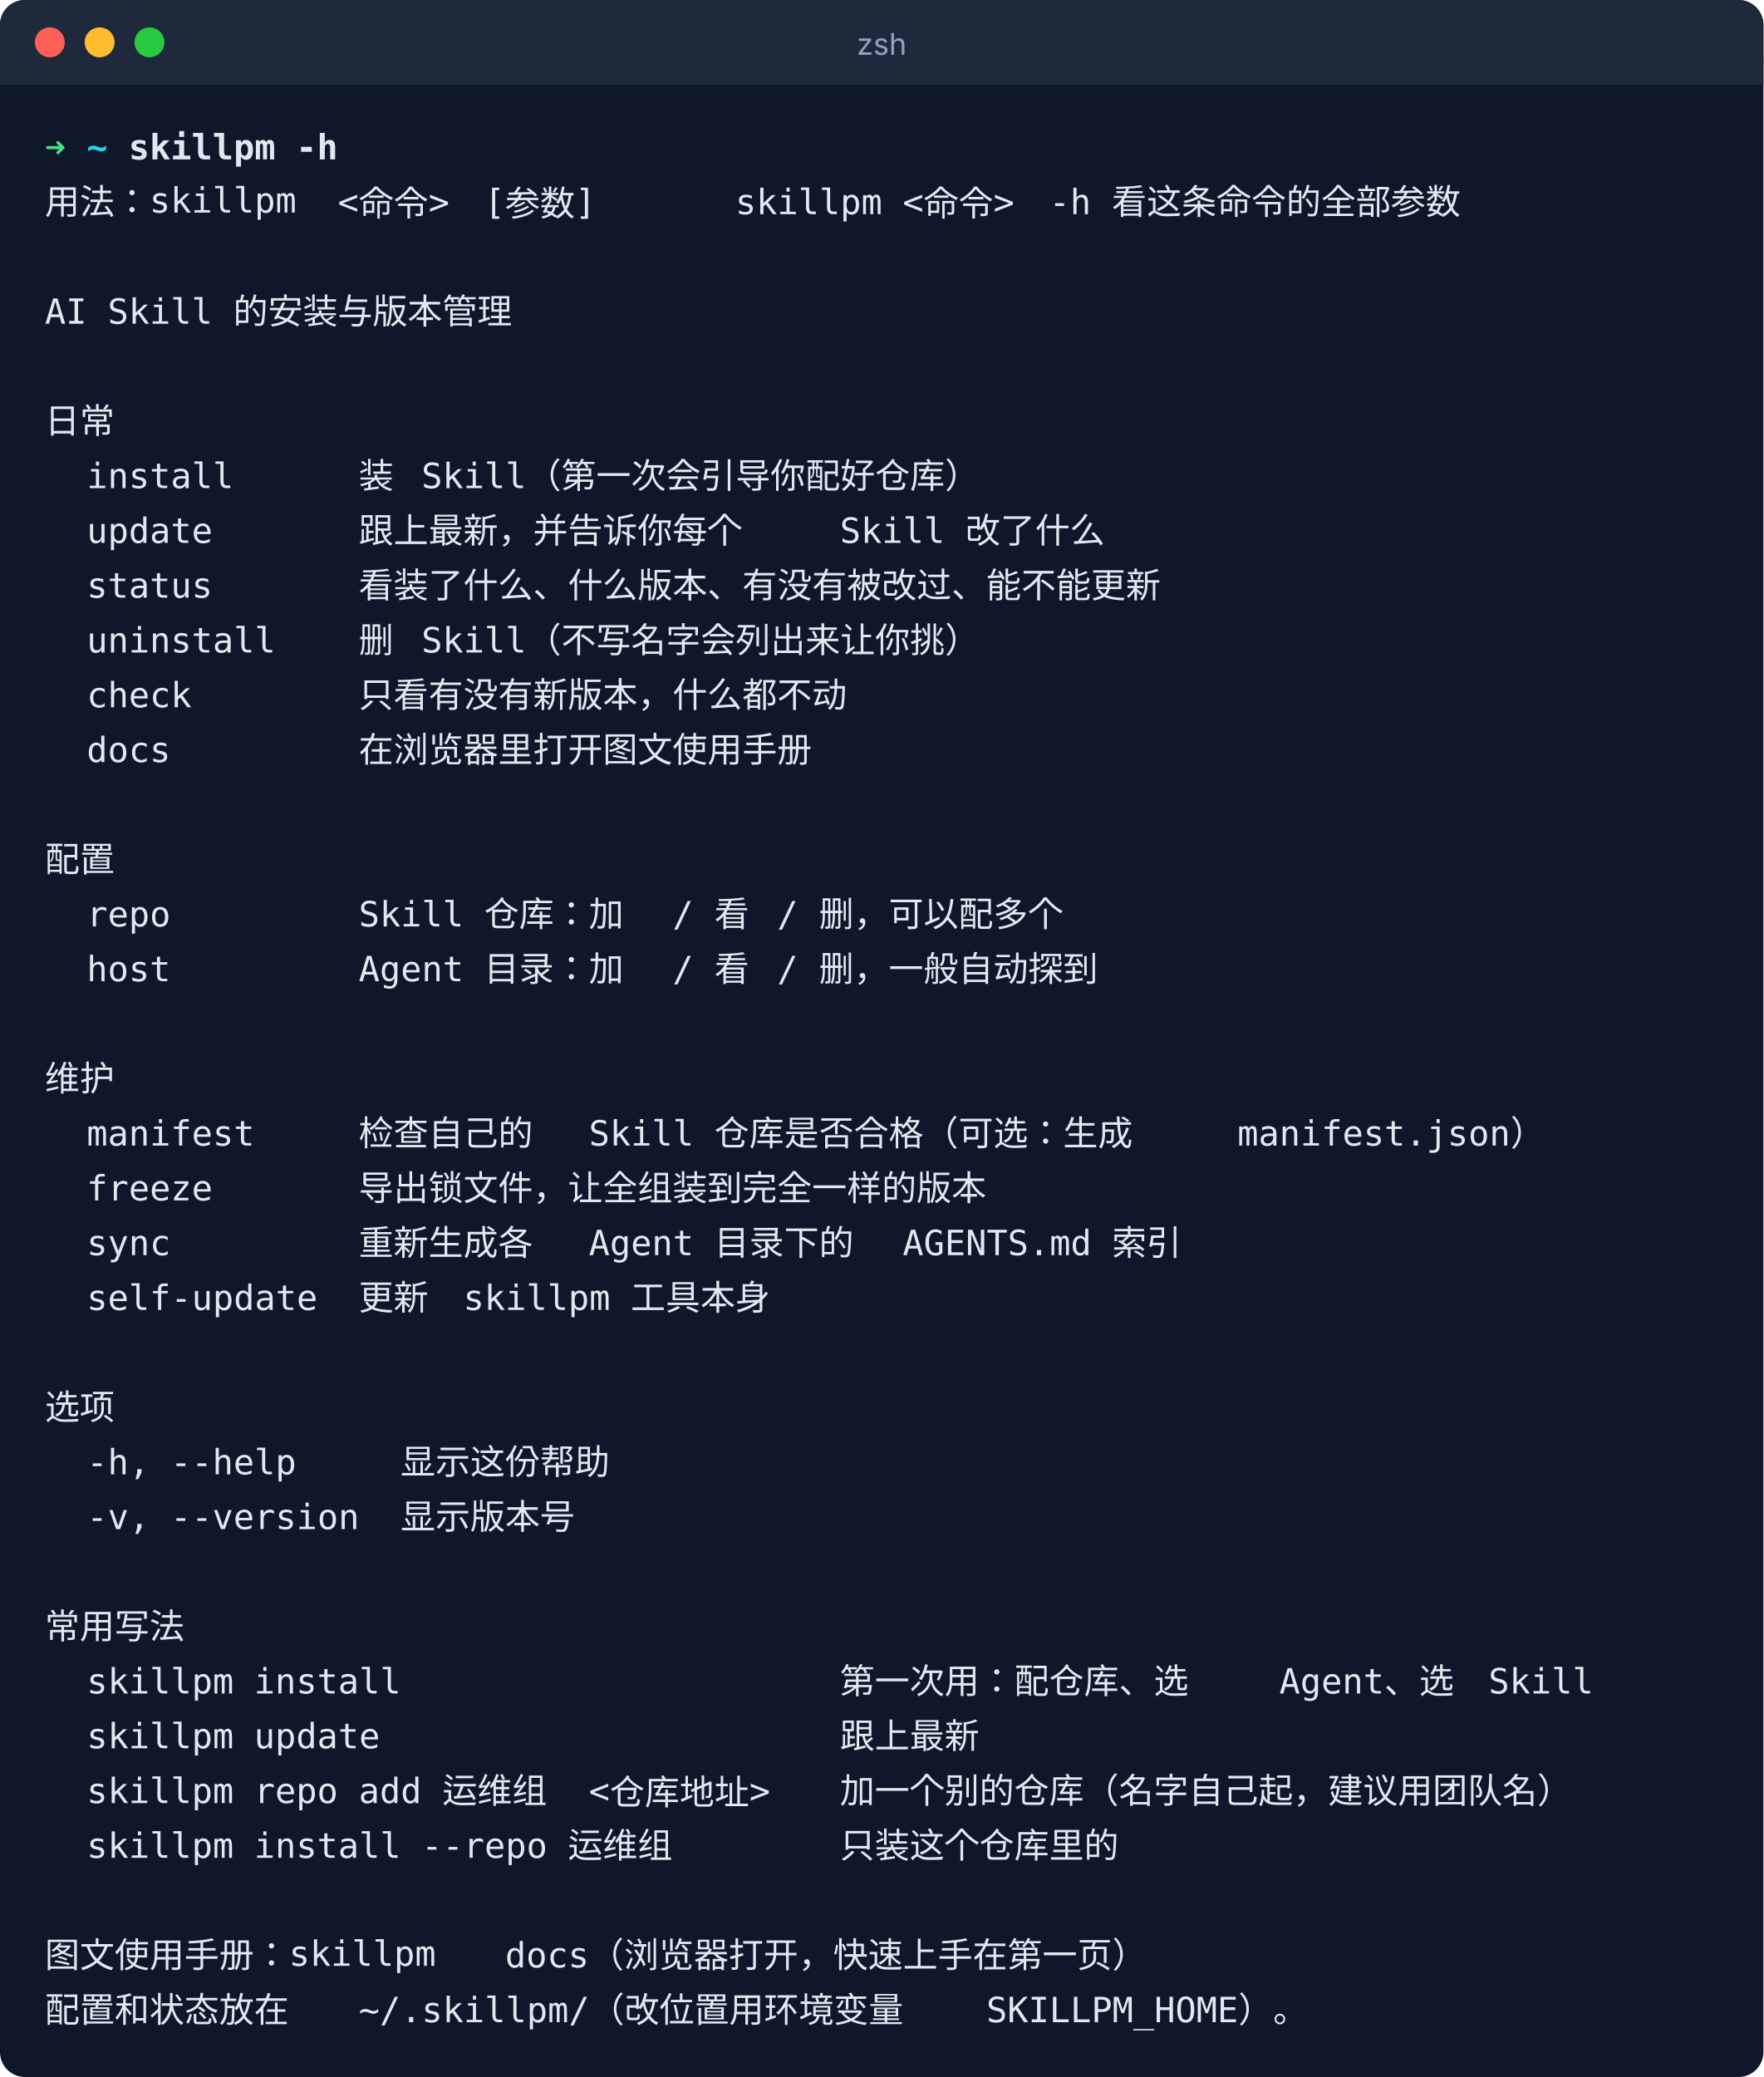
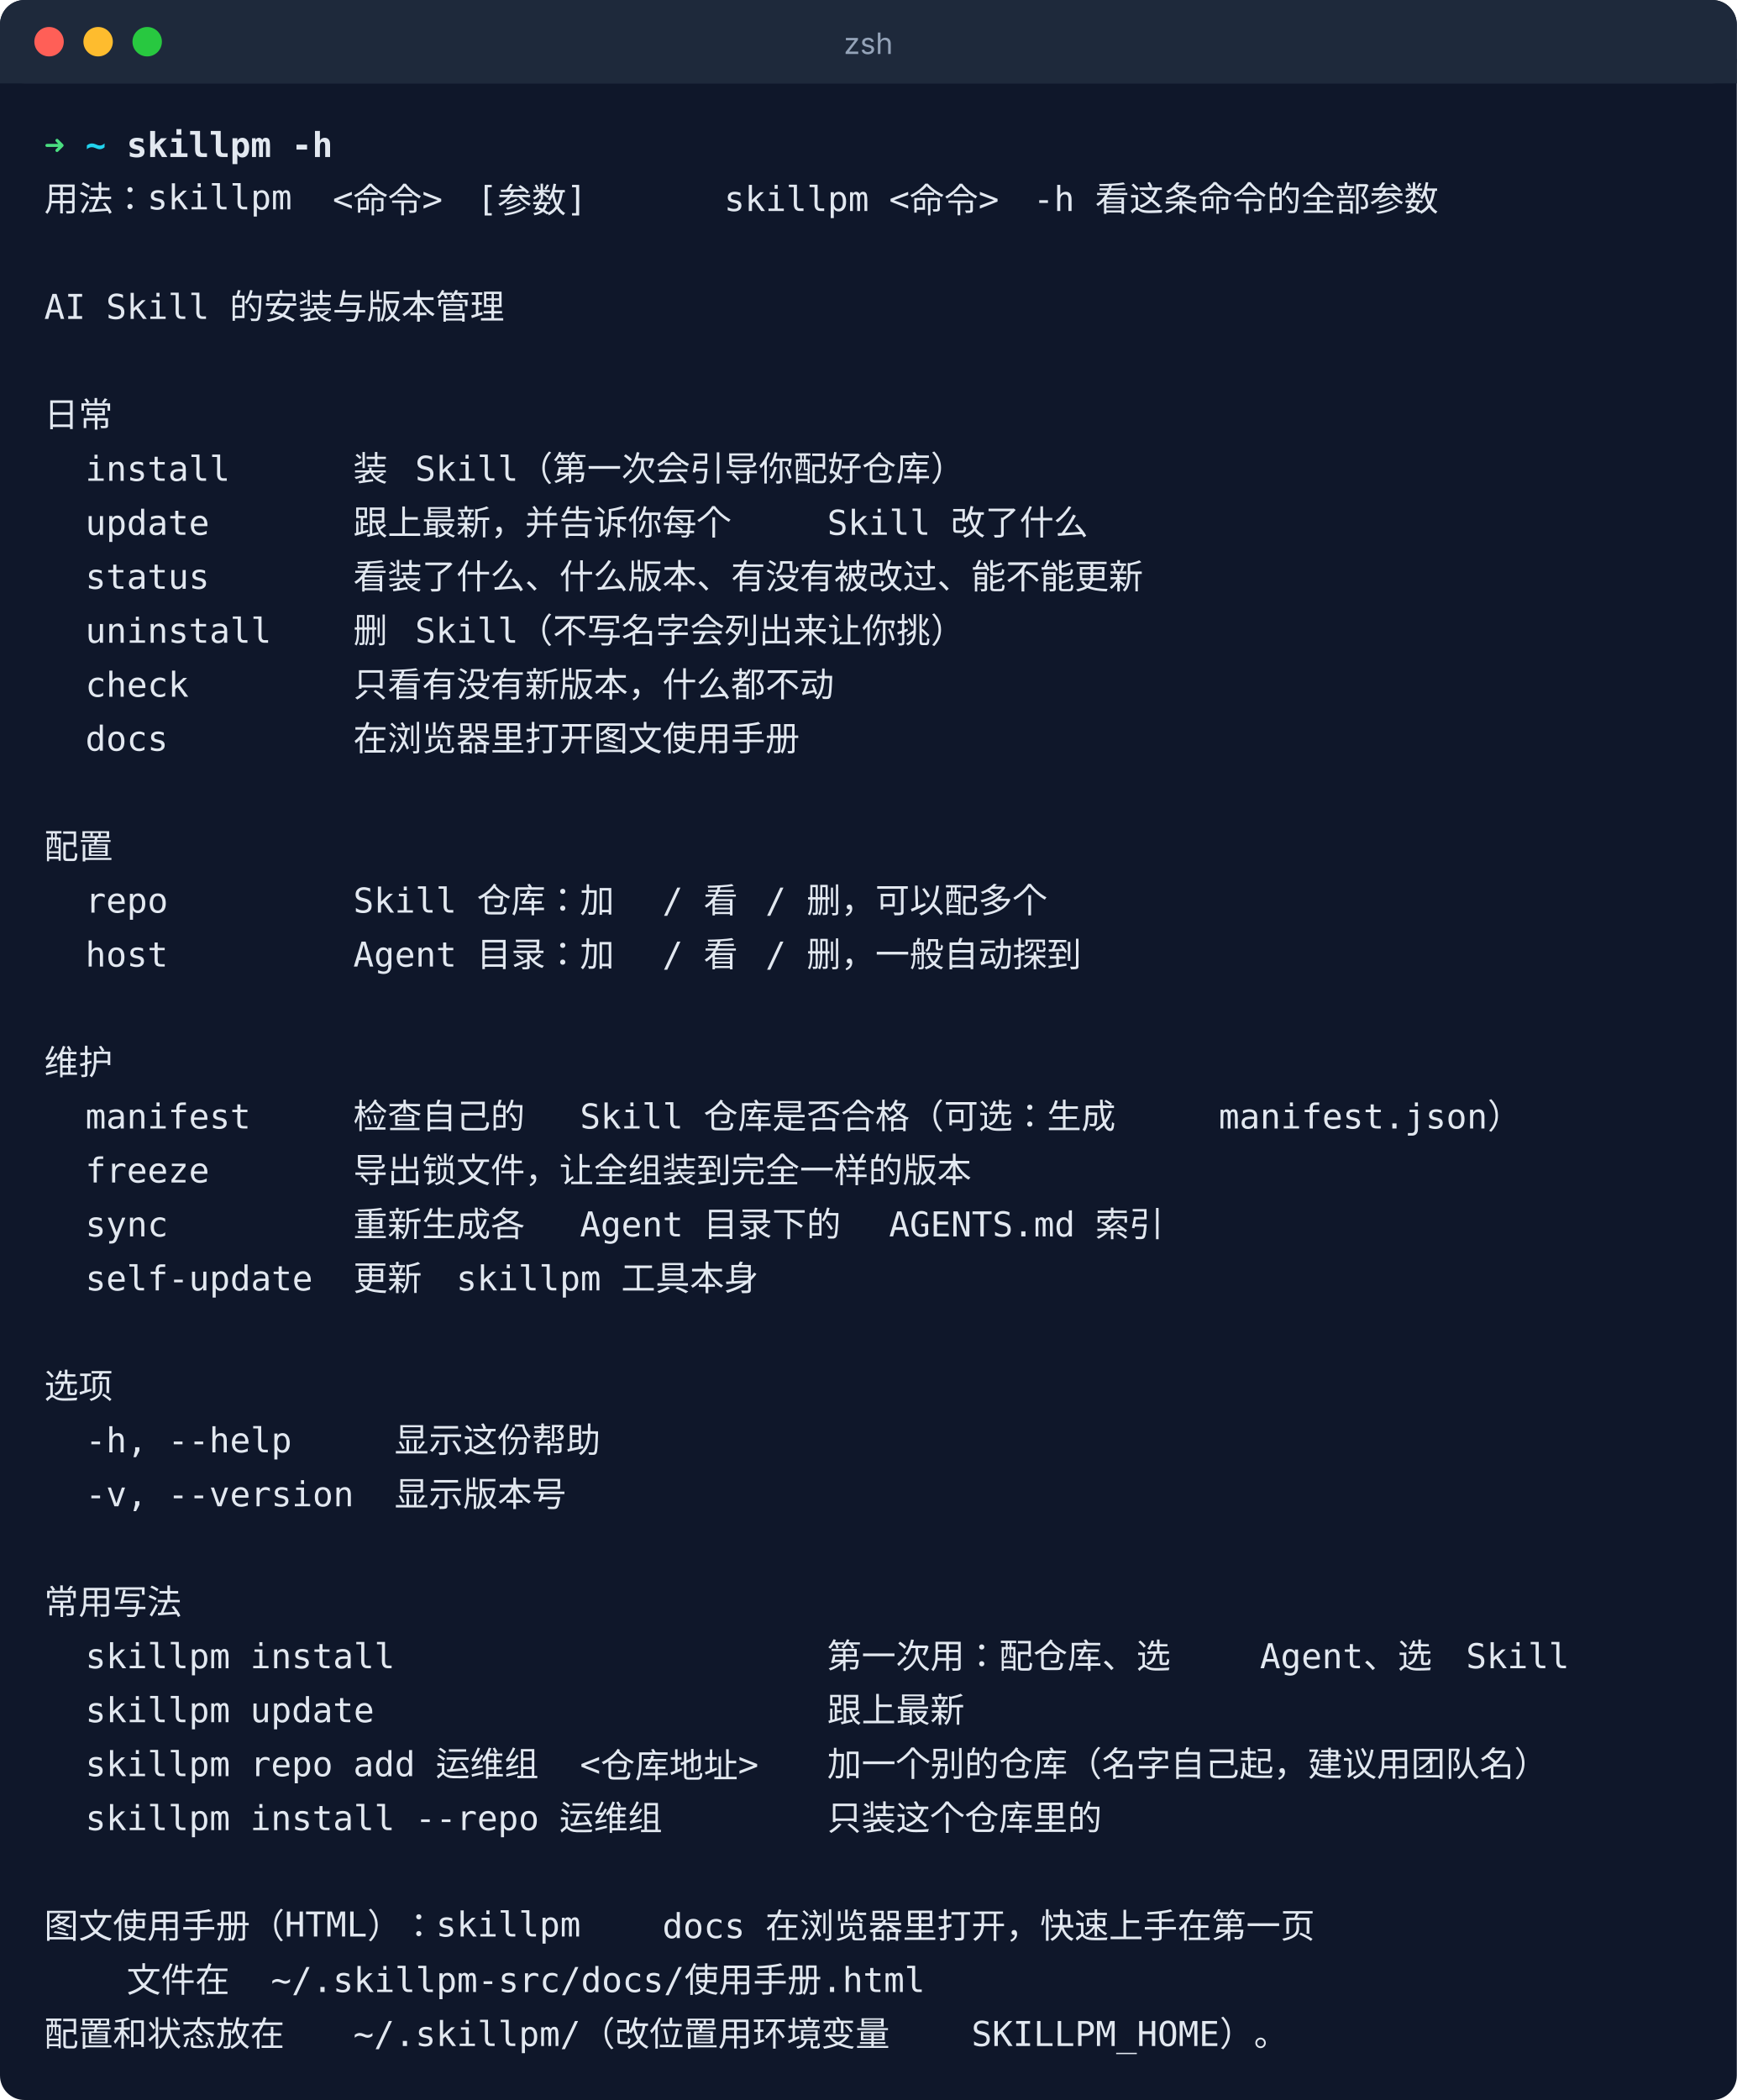
- <svg xmlns="http://www.w3.org/2000/svg" viewBox="0 0 708 834" width="708" height="834" role="img" aria-label="终端：skillpm -h">
-   <rect width="708" height="834" rx="10" fill="#0f172a" />
+ <svg xmlns="http://www.w3.org/2000/svg" viewBox="0 0 708 856" width="708" height="856" role="img" aria-label="终端：skillpm -h">
+   <rect width="708" height="856" rx="10" fill="#0f172a" />
  <rect width="708" height="34" rx="10" fill="#1e293b" />
  <rect y="24" width="708" height="10" fill="#1e293b" />
  <circle cx="20" cy="17" r="6" fill="#ff5f57" />
  <circle cx="40" cy="17" r="6" fill="#febc2e" />
  <circle cx="60" cy="17" r="6" fill="#28c840" />
  <text x="354.0" y="22" fill="#94a3b8" font-size="12" text-anchor="middle" font-family="-apple-system,PingFang SC,Microsoft YaHei,sans-serif">zsh</text>
  <g font-family="SF Mono,Menlo,Consolas,PingFang SC,Microsoft YaHei,monospace" font-size="14">
    <text x="18.0" y="64" fill="#4ade80" font-weight="700">➜</text>
    <text x="34.8" y="64" fill="#22d3ee" font-weight="700">~</text>
    <text x="51.6 60.0 68.4 76.8 85.2 93.6 102.0" y="64" fill="#e2e8f0" font-weight="700">skillpm</text>
    <text x="118.8 127.2" y="64" fill="#e2e8f0" font-weight="700">-h</text>
    <text x="18.0 34.8 51.6 68.4 76.8 85.2 93.6 102.0 110.4 118.8" y="86" fill="#e2e8f0">用法：skillpm</text>
    <text x="135.6 144.0 160.8 177.6" y="86" fill="#e2e8f0">&lt;命令&gt;</text>
    <text x="194.4 202.8 219.6 236.4" y="86" fill="#e2e8f0">[参数]</text>
    <text x="295.2 303.6 312.0 320.4 328.8 337.2 345.6" y="86" fill="#e2e8f0">skillpm</text>
    <text x="362.4 370.8 387.6 404.4" y="86" fill="#e2e8f0">&lt;命令&gt;</text>
    <text x="421.2 429.6" y="86" fill="#e2e8f0">-h</text>
    <text x="446.4 463.2 480.0 496.8 513.6 530.4 547.2 564.0 580.8 597.6" y="86" fill="#e2e8f0">看这条命令的全部参数</text>
    <text x="18.0 26.4" y="130" fill="#e2e8f0">AI</text>
    <text x="43.2 51.6 60.0 68.4 76.8" y="130" fill="#e2e8f0">Skill</text>
    <text x="93.6 110.4 127.2 144.0 160.8 177.6 194.4 211.2" y="130" fill="#e2e8f0">的安装与版本管理</text>
    <text x="18.0 34.8" y="174" fill="#e2e8f0">日常</text>
    <text x="34.8 43.2 51.6 60.0 68.4 76.8 85.2" y="196" fill="#e2e8f0">install</text>
    <text x="144.0" y="196" fill="#e2e8f0">装</text>
    <text x="169.2 177.6 186.0 194.4 202.8 211.2 228.0 244.8 261.6 278.4 295.2 312.0 328.8 345.6 362.4 379.2 396.0 412.8" y="196" fill="#e2e8f0">Skill（第一次会引导你配好仓库）</text>
    <text x="34.8 43.2 51.6 60.0 68.4 76.8" y="218" fill="#e2e8f0">update</text>
    <text x="144.0 160.8 177.6 194.4 211.2 228.0 244.8 261.6 278.4 295.2 312.0" y="218" fill="#e2e8f0">跟上最新，并告诉你每个</text>
    <text x="337.2 345.6 354.0 362.4 370.8" y="218" fill="#e2e8f0">Skill</text>
    <text x="387.6 404.4 421.2 438.0" y="218" fill="#e2e8f0">改了什么</text>
    <text x="34.8 43.2 51.6 60.0 68.4 76.8" y="240" fill="#e2e8f0">status</text>
    <text x="144.0 160.8 177.6 194.4 211.2 228.0 244.8 261.6 278.4 295.2 312.0 328.8 345.6 362.4 379.2 396.0 412.8 429.6 446.4 463.2 480.0 496.8 513.6" y="240" fill="#e2e8f0">看装了什么、什么版本、有没有被改过、能不能更新</text>
    <text x="34.8 43.2 51.6 60.0 68.4 76.8 85.2 93.6 102.0" y="262" fill="#e2e8f0">uninstall</text>
    <text x="144.0" y="262" fill="#e2e8f0">删</text>
    <text x="169.2 177.6 186.0 194.4 202.8 211.2 228.0 244.8 261.6 278.4 295.2 312.0 328.8 345.6 362.4 379.2 396.0 412.8" y="262" fill="#e2e8f0">Skill（不写名字会列出来让你挑）</text>
    <text x="34.8 43.2 51.6 60.0 68.4" y="284" fill="#e2e8f0">check</text>
    <text x="144.0 160.8 177.6 194.4 211.2 228.0 244.8 261.6 278.4 295.2 312.0 328.8 345.6 362.4" y="284" fill="#e2e8f0">只看有没有新版本，什么都不动</text>
    <text x="34.8 43.2 51.6 60.0" y="306" fill="#e2e8f0">docs</text>
    <text x="144.0 160.8 177.6 194.4 211.2 228.0 244.8 261.6 278.4 295.2 312.0 328.8 345.6" y="306" fill="#e2e8f0">在浏览器里打开图文使用手册</text>
    <text x="18.0 34.8" y="350" fill="#e2e8f0">配置</text>
    <text x="34.8 43.2 51.6 60.0" y="372" fill="#e2e8f0">repo</text>
    <text x="144.0 152.4 160.8 169.2 177.6" y="372" fill="#e2e8f0">Skill</text>
    <text x="194.4 211.2 228.0 244.8" y="372" fill="#e2e8f0">仓库：加</text>
    <text x="270.0" y="372" fill="#e2e8f0">/</text>
    <text x="286.8" y="372" fill="#e2e8f0">看</text>
    <text x="312.0" y="372" fill="#e2e8f0">/</text>
    <text x="328.8 345.6 362.4 379.2 396.0 412.8 429.6" y="372" fill="#e2e8f0">删，可以配多个</text>
    <text x="34.8 43.2 51.6 60.0" y="394" fill="#e2e8f0">host</text>
    <text x="144.0 152.4 160.8 169.2 177.6" y="394" fill="#e2e8f0">Agent</text>
    <text x="194.4 211.2 228.0 244.8" y="394" fill="#e2e8f0">目录：加</text>
    <text x="270.0" y="394" fill="#e2e8f0">/</text>
    <text x="286.8" y="394" fill="#e2e8f0">看</text>
    <text x="312.0" y="394" fill="#e2e8f0">/</text>
    <text x="328.8 345.6 362.4 379.2 396.0 412.8 429.6 446.4" y="394" fill="#e2e8f0">删，一般自动探到</text>
    <text x="18.0 34.8" y="438" fill="#e2e8f0">维护</text>
    <text x="34.8 43.2 51.6 60.0 68.4 76.8 85.2 93.6" y="460" fill="#e2e8f0">manifest</text>
    <text x="144.0 160.8 177.6 194.4 211.2" y="460" fill="#e2e8f0">检查自己的</text>
    <text x="236.4 244.8 253.2 261.6 270.0" y="460" fill="#e2e8f0">Skill</text>
    <text x="286.8 303.6 320.4 337.2 354.0 370.8 387.6 404.4 421.2 438.0 454.8 471.6" y="460" fill="#e2e8f0">仓库是否合格（可选：生成</text>
    <text x="496.8 505.2 513.6 522.0 530.4 538.8 547.2 555.6 564.0 572.4 580.8 589.2 597.6 606.0" y="460" fill="#e2e8f0">manifest.json）</text>
    <text x="34.8 43.2 51.6 60.0 68.4 76.8" y="482" fill="#e2e8f0">freeze</text>
    <text x="144.0 160.8 177.6 194.4 211.2 228.0 244.8 261.6 278.4 295.2 312.0 328.8 345.6 362.4 379.2 396.0 412.8 429.6" y="482" fill="#e2e8f0">导出锁文件，让全组装到完全一样的版本</text>
    <text x="34.8 43.2 51.6 60.0" y="504" fill="#e2e8f0">sync</text>
    <text x="144.0 160.8 177.6 194.4 211.2" y="504" fill="#e2e8f0">重新生成各</text>
    <text x="236.4 244.8 253.2 261.6 270.0" y="504" fill="#e2e8f0">Agent</text>
    <text x="286.8 303.6 320.4 337.2" y="504" fill="#e2e8f0">目录下的</text>
    <text x="362.4 370.8 379.2 387.6 396.0 404.4 412.8 421.2 429.6" y="504" fill="#e2e8f0">AGENTS.md</text>
    <text x="446.4 463.2" y="504" fill="#e2e8f0">索引</text>
    <text x="34.8 43.2 51.6 60.0 68.4 76.8 85.2 93.6 102.0 110.4 118.8" y="526" fill="#e2e8f0">self-update</text>
    <text x="144.0 160.8" y="526" fill="#e2e8f0">更新</text>
    <text x="186.0 194.4 202.8 211.2 219.6 228.0 236.4" y="526" fill="#e2e8f0">skillpm</text>
    <text x="253.2 270.0 286.8 303.6" y="526" fill="#e2e8f0">工具本身</text>
    <text x="18.0 34.8" y="570" fill="#e2e8f0">选项</text>
    <text x="34.8 43.2 51.6" y="592" fill="#e2e8f0">-h,</text>
    <text x="68.4 76.8 85.2 93.6 102.0 110.4" y="592" fill="#e2e8f0">--help</text>
    <text x="160.8 177.6 194.4 211.2 228.0 244.8" y="592" fill="#e2e8f0">显示这份帮助</text>
    <text x="34.8 43.2 51.6" y="614" fill="#e2e8f0">-v,</text>
    <text x="68.4 76.8 85.2 93.6 102.0 110.4 118.8 127.2 135.6" y="614" fill="#e2e8f0">--version</text>
    <text x="160.8 177.6 194.4 211.2 228.0" y="614" fill="#e2e8f0">显示版本号</text>
    <text x="18.0 34.8 51.6 68.4" y="658" fill="#e2e8f0">常用写法</text>
    <text x="34.8 43.2 51.6 60.0 68.4 76.8 85.2" y="680" fill="#e2e8f0">skillpm</text>
    <text x="102.0 110.4 118.8 127.2 135.6 144.0 152.4" y="680" fill="#e2e8f0">install</text>
    <text x="337.2 354.0 370.8 387.6 404.4 421.2 438.0 454.8 471.6 488.4" y="680" fill="#e2e8f0">第一次用：配仓库、选</text>
    <text x="513.6 522.0 530.4 538.8 547.2 555.6 572.4" y="680" fill="#e2e8f0">Agent、选</text>
    <text x="597.6 606.0 614.4 622.8 631.2" y="680" fill="#e2e8f0">Skill</text>
    <text x="34.8 43.2 51.6 60.0 68.4 76.8 85.2" y="702" fill="#e2e8f0">skillpm</text>
    <text x="102.0 110.4 118.8 127.2 135.6 144.0" y="702" fill="#e2e8f0">update</text>
    <text x="337.2 354.0 370.8 387.6" y="702" fill="#e2e8f0">跟上最新</text>
    <text x="34.8 43.2 51.6 60.0 68.4 76.8 85.2" y="724" fill="#e2e8f0">skillpm</text>
    <text x="102.0 110.4 118.8 127.2" y="724" fill="#e2e8f0">repo</text>
    <text x="144.0 152.4 160.8" y="724" fill="#e2e8f0">add</text>
    <text x="177.6 194.4 211.2" y="724" fill="#e2e8f0">运维组</text>
    <text x="236.4 244.8 261.6 278.4 295.2 312.0" y="724" fill="#e2e8f0">&lt;仓库地址&gt;</text>
    <text x="337.2 354.0 370.8 387.6 404.4 421.2 438.0 454.8 471.6 488.4 505.2 522.0 538.8 555.6 572.4 589.2 606.0 622.8 639.6 656.4 673.2" y="724" fill="#e2e8f0">加一个别的仓库（名字自己起，建议用团队名）</text>
    <text x="34.8 43.2 51.6 60.0 68.4 76.8 85.2" y="746" fill="#e2e8f0">skillpm</text>
    <text x="102.0 110.4 118.8 127.2 135.6 144.0 152.4" y="746" fill="#e2e8f0">install</text>
    <text x="169.2 177.6 186.0 194.4 202.8 211.2" y="746" fill="#e2e8f0">--repo</text>
    <text x="228.0 244.8 261.6" y="746" fill="#e2e8f0">运维组</text>
    <text x="337.2 354.0 370.8 387.6 404.4 421.2 438.0 454.8" y="746" fill="#e2e8f0">只装这个仓库里的</text>
-     <text x="18.0 34.8 51.6 68.4 85.2 102.0 118.8 135.6 144.0 152.4 160.8 169.2 177.6 186.0" y="790" fill="#e2e8f0">图文使用手册：skillpm</text>
-     <text x="202.8 211.2 219.6 228.0 236.4 253.2 270.0 286.8 303.6 320.4 337.2 354.0 370.8 387.6 404.4 421.2 438.0 454.8 471.6 488.4" y="790" fill="#e2e8f0">docs（浏览器打开，快速上手在第一页）</text>
-     <text x="18.0 34.8 51.6 68.4 85.2 102.0 118.8" y="812" fill="#e2e8f0">配置和状态放在</text>
-     <text x="144.0 152.4 160.8 169.2 177.6 186.0 194.4 202.8 211.2 219.6 228.0 236.4 253.2 270.0 286.8 303.6 320.4 337.2 354.0 370.8" y="812" fill="#e2e8f0">~/.skillpm/（改位置用环境变量</text>
-     <text x="396.0 404.4 412.8 421.2 429.6 438.0 446.4 454.8 463.2 471.6 480.0 488.4 496.8 513.6" y="812" fill="#e2e8f0">SKILLPM_HOME）。</text>
+     <text x="18.0 34.8 51.6 68.4 85.2 102.0 118.8 135.6 144.0 152.4 160.8 169.2 186.0 202.8 211.2 219.6 228.0 236.4 244.8 253.2" y="790" fill="#e2e8f0">图文使用手册（HTML）：skillpm</text>
+     <text x="270.0 278.4 286.8 295.2" y="790" fill="#e2e8f0">docs</text>
+     <text x="312.0 328.8 345.6 362.4 379.2 396.0 412.8 429.6 446.4 463.2 480.0 496.8 513.6 530.4 547.2 564.0" y="790" fill="#e2e8f0">在浏览器里打开，快速上手在第一页</text>
+     <text x="51.6 68.4 85.2" y="812" fill="#e2e8f0">文件在</text>
+     <text x="110.4 118.8 127.2 135.6 144.0 152.4 160.8 169.2 177.6 186.0 194.4 202.8 211.2 219.6 228.0 236.4 244.8 253.2 261.6 270.0 278.4 295.2 312.0 328.8 345.6 354.0 362.4 370.8 379.2" y="812" fill="#e2e8f0">~/.skillpm-src/docs/使用手册.html</text>
+     <text x="18.0 34.8 51.6 68.4 85.2 102.0 118.8" y="834" fill="#e2e8f0">配置和状态放在</text>
+     <text x="144.0 152.4 160.8 169.2 177.6 186.0 194.4 202.8 211.2 219.6 228.0 236.4 253.2 270.0 286.8 303.6 320.4 337.2 354.0 370.8" y="834" fill="#e2e8f0">~/.skillpm/（改位置用环境变量</text>
+     <text x="396.0 404.4 412.8 421.2 429.6 438.0 446.4 454.8 463.2 471.6 480.0 488.4 496.8 513.6" y="834" fill="#e2e8f0">SKILLPM_HOME）。</text>
  </g>
</svg>
